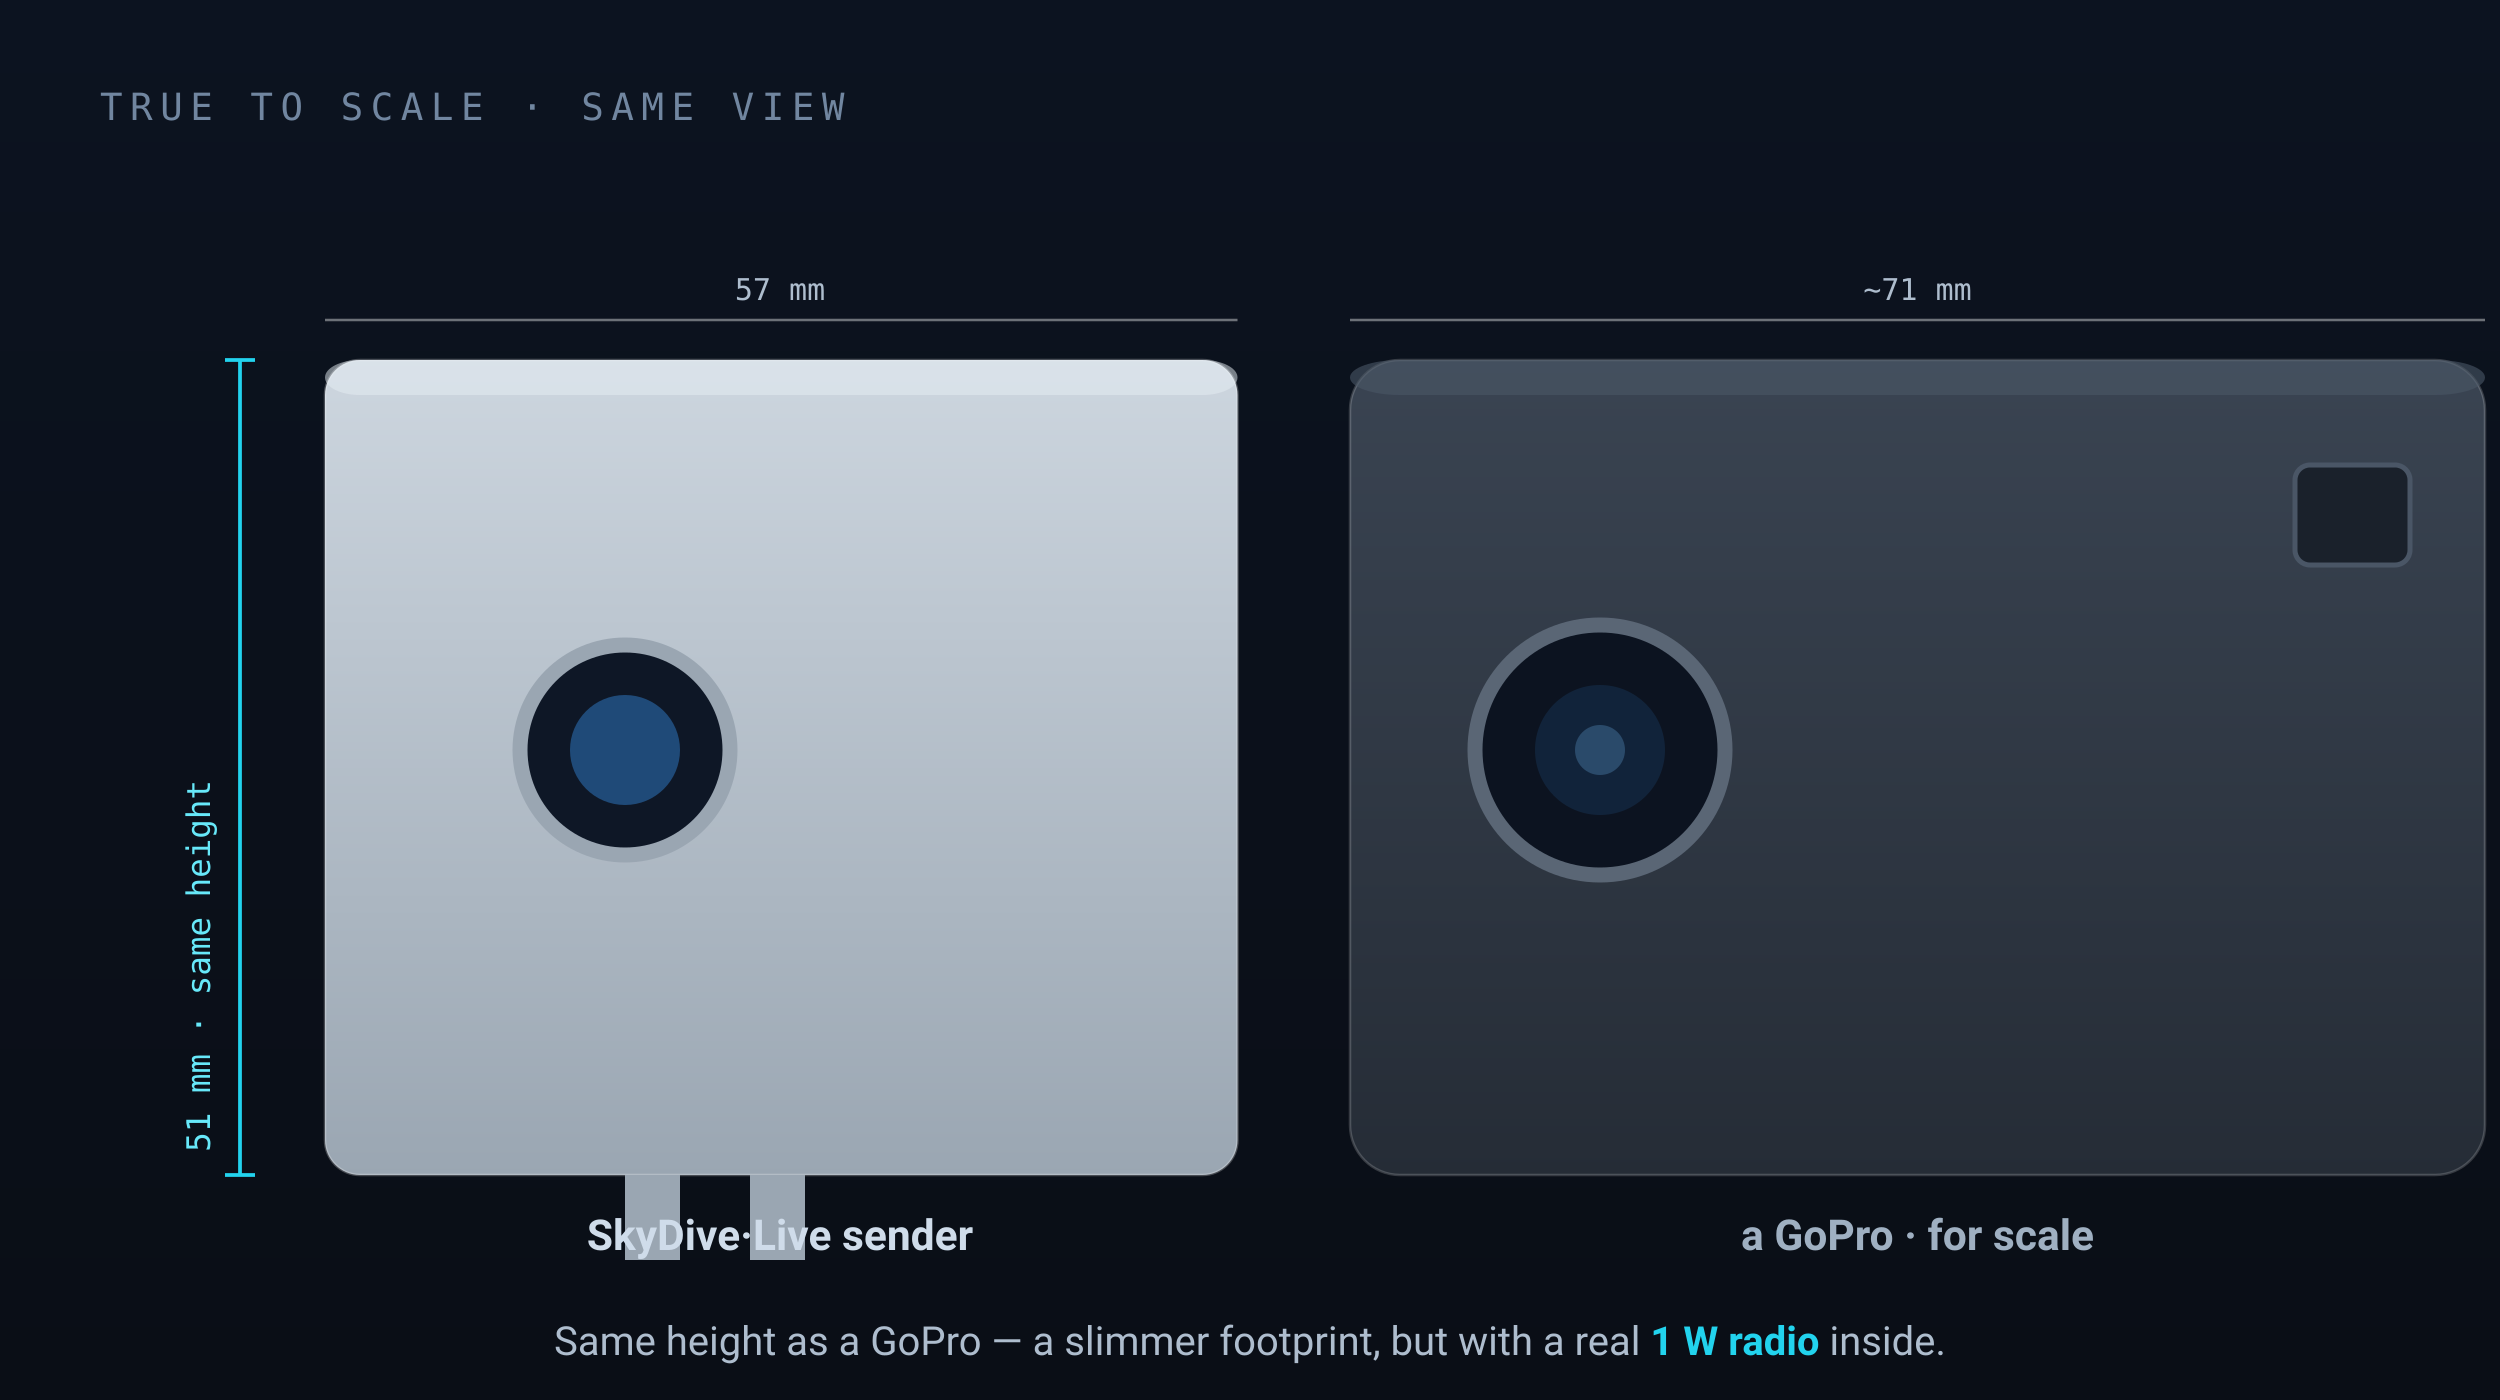
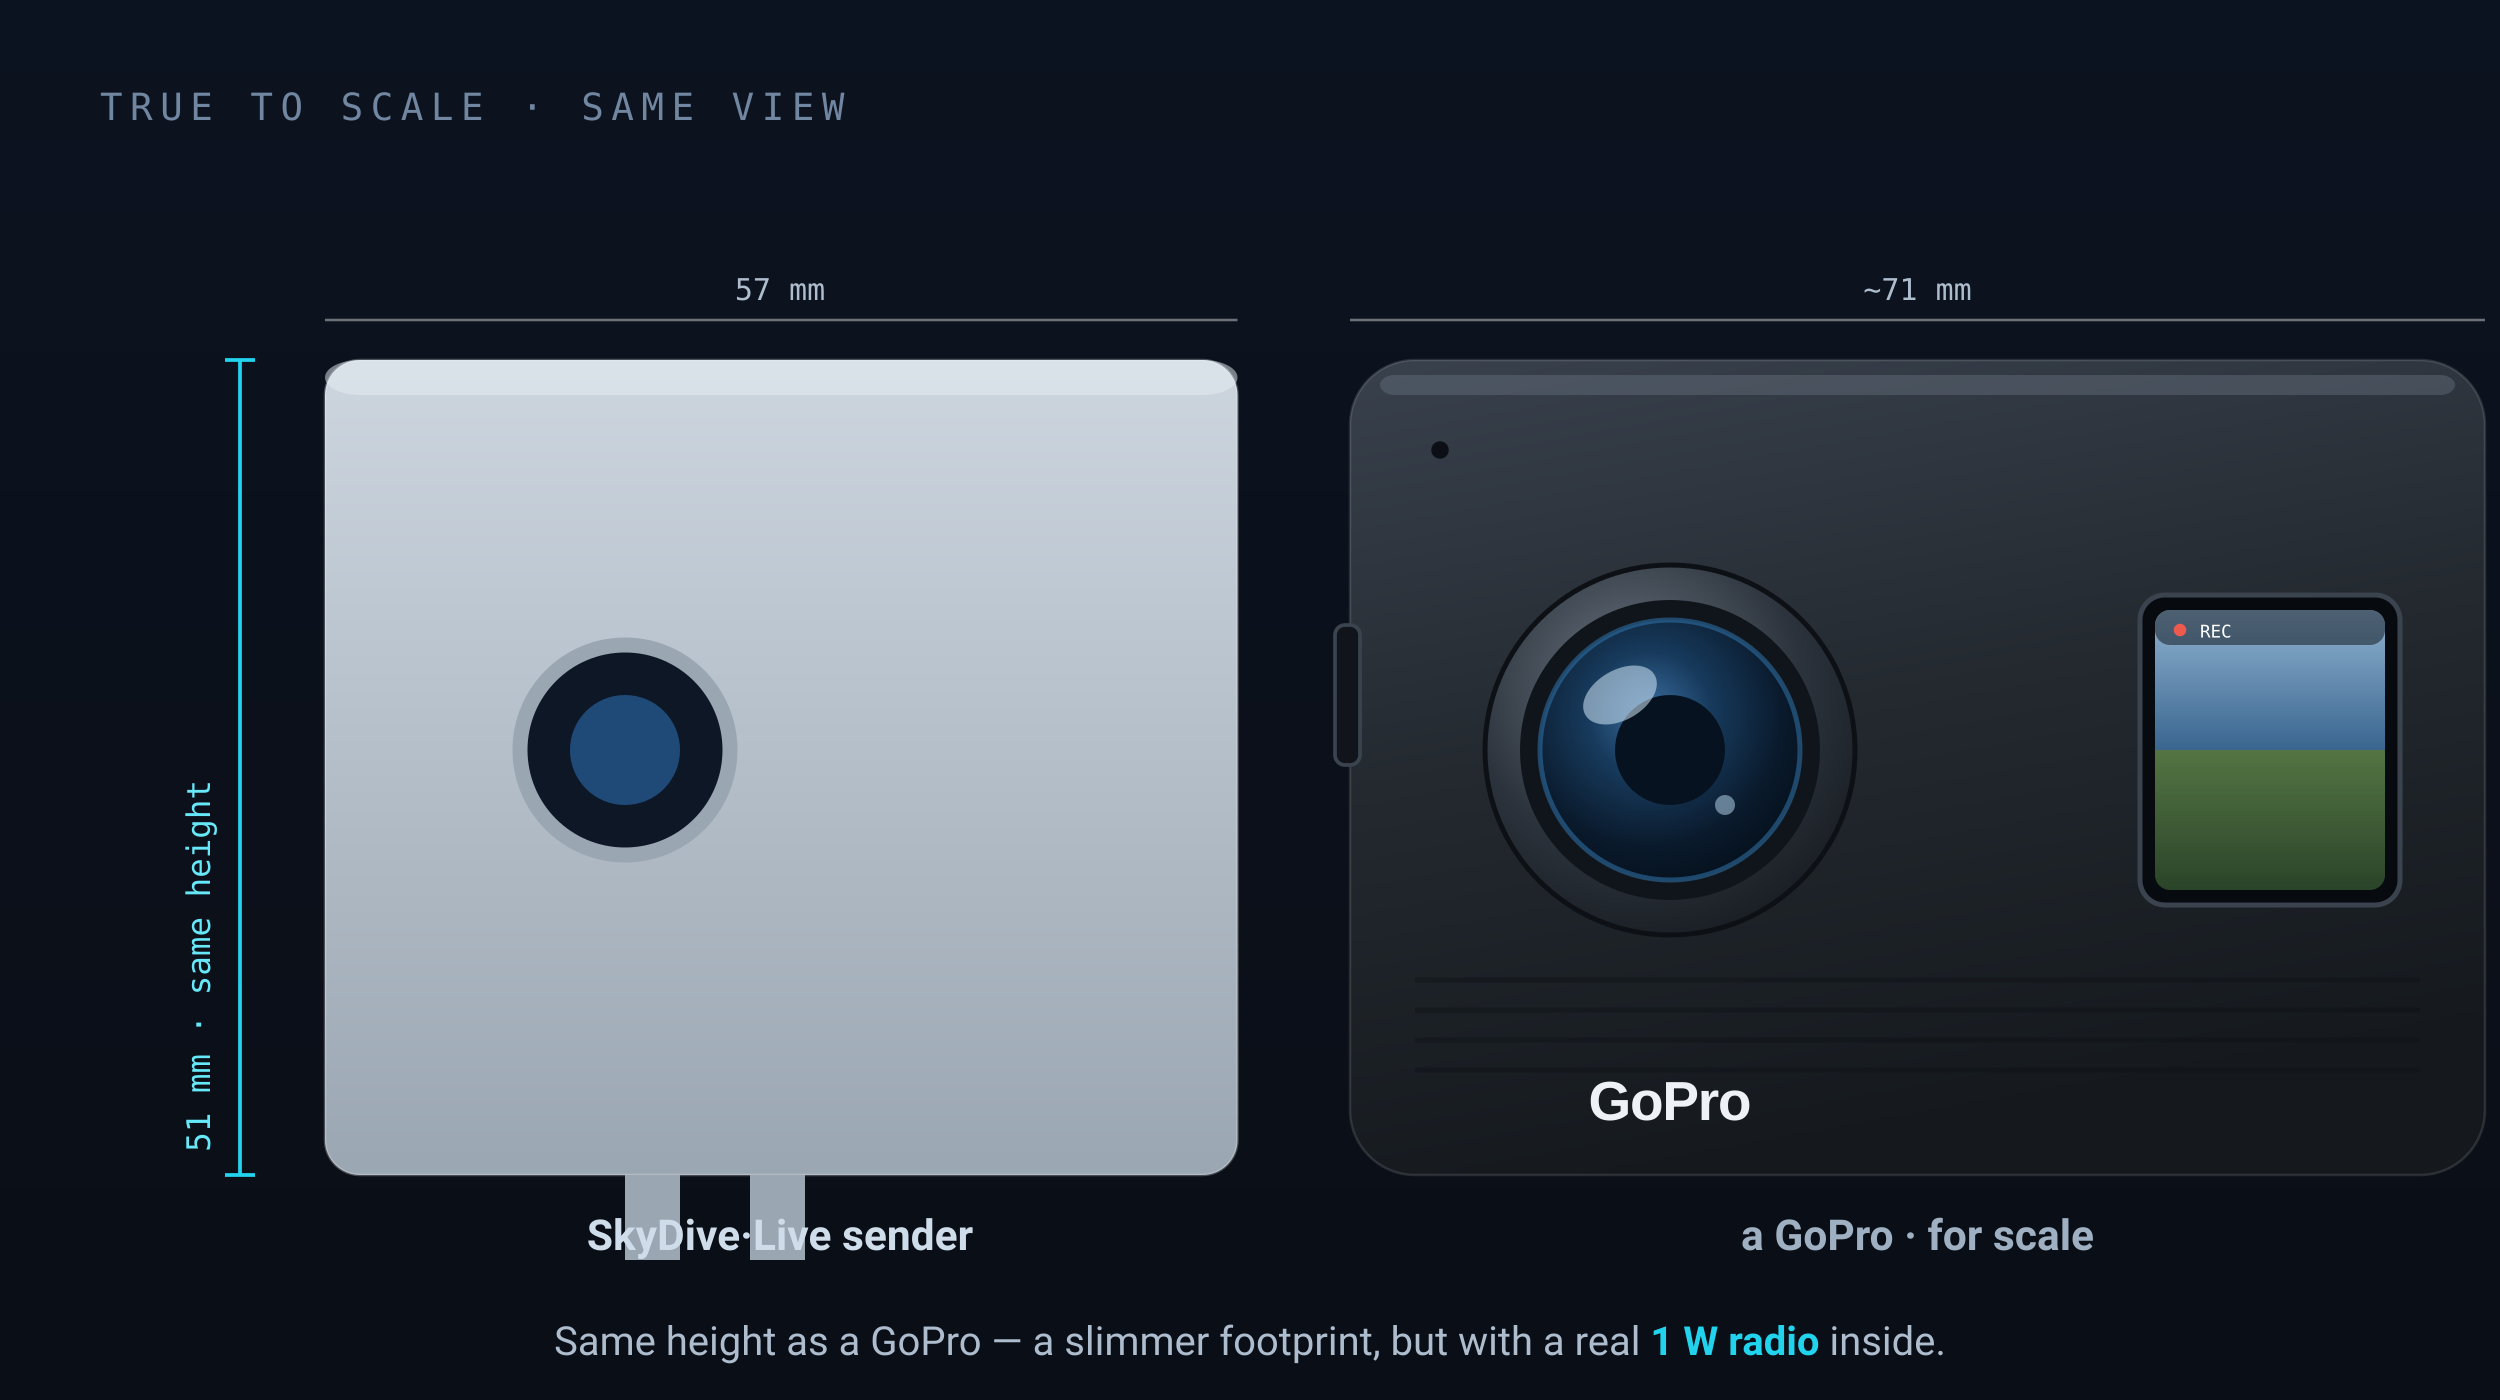
<svg xmlns="http://www.w3.org/2000/svg" viewBox="0 0 1000 560" width="1000" height="560" role="img" aria-label="True-to-scale size comparison, same front view: the SkyDive Live sender is the same height as a GoPro and a little narrower.">
  <defs>
    <linearGradient id="csbg" x1="0" y1="0" x2="0" y2="1">
      <stop offset="0" stop-color="#0c1320" />
      <stop offset="1" stop-color="#0a0e16" />
    </linearGradient>
    <linearGradient id="snd" x1="0" y1="0" x2="0" y2="1">
      <stop offset="0" stop-color="#cdd6df" />
      <stop offset="1" stop-color="#9aa6b2" />
    </linearGradient>
-     <linearGradient id="gp" x1="0" y1="0" x2="0" y2="1">
-       <stop offset="0" stop-color="#3a4452" />
-       <stop offset="1" stop-color="#252c36" />
+     <linearGradient id="gpBody" x1="0" y1="0" x2="0.25" y2="1">
+       <stop offset="0" stop-color="#39414d" />
+       <stop offset=".5" stop-color="#23292f" />
+       <stop offset="1" stop-color="#15191e" />
    </linearGradient>
-     <style>.mono{font-family:ui-monospace,"SF Mono",Menlo,monospace}.sans{font-family:-apple-system,"Segoe UI",Roboto,sans-serif}</style>
+     <radialGradient id="gpLensGlass" cx="42%" cy="36%" r="68%">
+       <stop offset="0" stop-color="#3b6ea0" />
+       <stop offset=".35" stop-color="#173a5c" />
+       <stop offset=".75" stop-color="#0a1a2c" />
+       <stop offset="1" stop-color="#05101c" />
+     </radialGradient>
+     <radialGradient id="gpRing" cx="40%" cy="32%" r="75%">
+       <stop offset="0" stop-color="#6b7682" />
+       <stop offset=".6" stop-color="#2c333c" />
+       <stop offset="1" stop-color="#171b21" />
+     </radialGradient>
+     <linearGradient id="gpScreen" x1="0" y1="0" x2="0" y2="1">
+       <stop offset="0" stop-color="#9fc6e6" />
+       <stop offset=".5" stop-color="#3f6f9c" />
+       <stop offset=".5" stop-color="#5c8048" />
+       <stop offset="1" stop-color="#2e4a2b" />
+     </linearGradient>
+     <style>.mono{font-family:ui-monospace,"SF Mono",Menlo,monospace}.sans{font-family:-apple-system,"Segoe UI",Roboto,sans-serif}.gplogo{font-family:-apple-system,"Helvetica Neue",Arial,sans-serif;font-weight:800}</style>
  </defs>
  <rect width="1000" height="560" fill="url(#csbg)" />
  <text x="40" y="48" class="mono" font-size="15" letter-spacing="3" fill="#7186a0">TRUE TO SCALE · SAME VIEW</text>
  <line x1="96" y1="144" x2="96" y2="470" stroke="#22d3ee" stroke-width="1.5" />
  <line x1="90" y1="144" x2="102" y2="144" stroke="#22d3ee" stroke-width="1.5" />
  <line x1="90" y1="470" x2="102" y2="470" stroke="#22d3ee" stroke-width="1.5" />
  <text x="84" y="312" class="mono" font-size="13" fill="#67e8f9" text-anchor="end" transform="rotate(-90 84 312)">51 mm · same height</text>
  <rect x="130" y="144" width="365" height="326" rx="14" fill="url(#snd)" stroke="rgba(255,255,255,.25)" />
  <rect x="130" y="144" width="365" height="14" rx="14" fill="#e6edf3" opacity=".5" />
  <circle cx="250" cy="300" r="42" fill="#0e1726" stroke="#9aa6b2" stroke-width="6" />
  <circle cx="250" cy="300" r="22" fill="#1f4a78" />
  <rect x="250" y="470" width="22" height="34" fill="#9aa6b2" />
  <rect x="300" y="470" width="22" height="34" fill="#9aa6b2" />
  <text x="312" y="500" class="sans" font-size="17" font-weight="700" fill="#cfdcea" text-anchor="middle">SkyDive·Live sender</text>
  <line x1="130" y1="128" x2="495" y2="128" stroke="rgba(255,255,255,.4)" stroke-width="1" />
  <text x="312" y="120" class="mono" font-size="12" fill="#aebdce" text-anchor="middle">57 mm</text>
-   <rect x="540" y="144" width="454" height="326" rx="20" fill="url(#gp)" stroke="rgba(255,255,255,.18)" />
-   <rect x="540" y="144" width="454" height="14" rx="20" fill="#4a5666" opacity=".6" />
-   <circle cx="640" cy="300" r="50" fill="#0c1320" stroke="#5a6675" stroke-width="6" />
-   <circle cx="640" cy="300" r="26" fill="#11233a" />
-   <circle cx="640" cy="300" r="10" fill="#2a4a6a" />
-   <rect x="918" y="186" width="46" height="40" rx="6" fill="#1a212b" stroke="#4a5666" stroke-width="2" />
+   <rect x="540" y="144" width="454" height="326" rx="26" fill="url(#gpBody)" stroke="rgba(255,255,255,.12)" />
+   <rect x="552" y="150" width="430" height="8" rx="6" fill="#646f7c" opacity=".45" />
+   <g stroke="#0e1217" stroke-width="2" opacity=".45">
+     <line x1="566" y1="392" x2="968" y2="392" />
+     <line x1="566" y1="404" x2="968" y2="404" />
+     <line x1="566" y1="416" x2="968" y2="416" />
+     <line x1="566" y1="428" x2="968" y2="428" />
+   </g>
+   <rect x="534" y="250" width="10" height="56" rx="4" fill="#11151b" stroke="#3a434e" stroke-width="1.5" />
+   <circle cx="576" cy="180" r="3.5" fill="#0c1016" />
+   <circle cx="668" cy="300" r="74" fill="url(#gpRing)" />
+   <circle cx="668" cy="300" r="74" fill="none" stroke="#0d1116" stroke-width="2" />
+   <circle cx="668" cy="300" r="60" fill="#10151b" />
+   <circle cx="668" cy="300" r="52" fill="url(#gpLensGlass)" />
+   <circle cx="668" cy="300" r="52" fill="none" stroke="#2f74ad" stroke-width="2" opacity=".55" />
+   <circle cx="668" cy="300" r="22" fill="#06121f" />
+   <ellipse cx="648" cy="278" rx="16" ry="10" fill="#cfe6f6" opacity=".55" transform="rotate(-30 648 278)" />
+   <circle cx="690" cy="322" r="4" fill="#bfe0f5" opacity=".5" />
+   <rect x="856" y="238" width="104" height="124" rx="10" fill="#070b10" stroke="#3a434e" stroke-width="2" />
+   <rect x="862" y="244" width="92" height="112" rx="6" fill="url(#gpScreen)" opacity=".9" />
+   <rect x="862" y="244" width="92" height="14" rx="6" fill="#0a0e14" opacity=".5" />
+   <circle cx="872" cy="252" r="2.5" fill="#ef5a4f" />
+   <text x="880" y="255" class="mono" font-size="7" fill="#fff">REC</text>
+   <text x="668" y="448" class="gplogo" font-size="22" fill="#eef2f6" text-anchor="middle" letter-spacing="-.5">GoPro</text>
  <text x="767" y="500" class="sans" font-size="17" font-weight="700" fill="#9fb0c2" text-anchor="middle">a GoPro · for scale</text>
  <line x1="540" y1="128" x2="994" y2="128" stroke="rgba(255,255,255,.4)" stroke-width="1" />
  <text x="767" y="120" class="mono" font-size="12" fill="#aebdce" text-anchor="middle">~71 mm</text>
  <text x="500" y="542" class="sans" font-size="16" fill="#aebdce" text-anchor="middle">Same height as a GoPro — a slimmer footprint, but with a real <tspan fill="#22d3ee" font-weight="700">1 W radio</tspan> inside.</text>
</svg>
